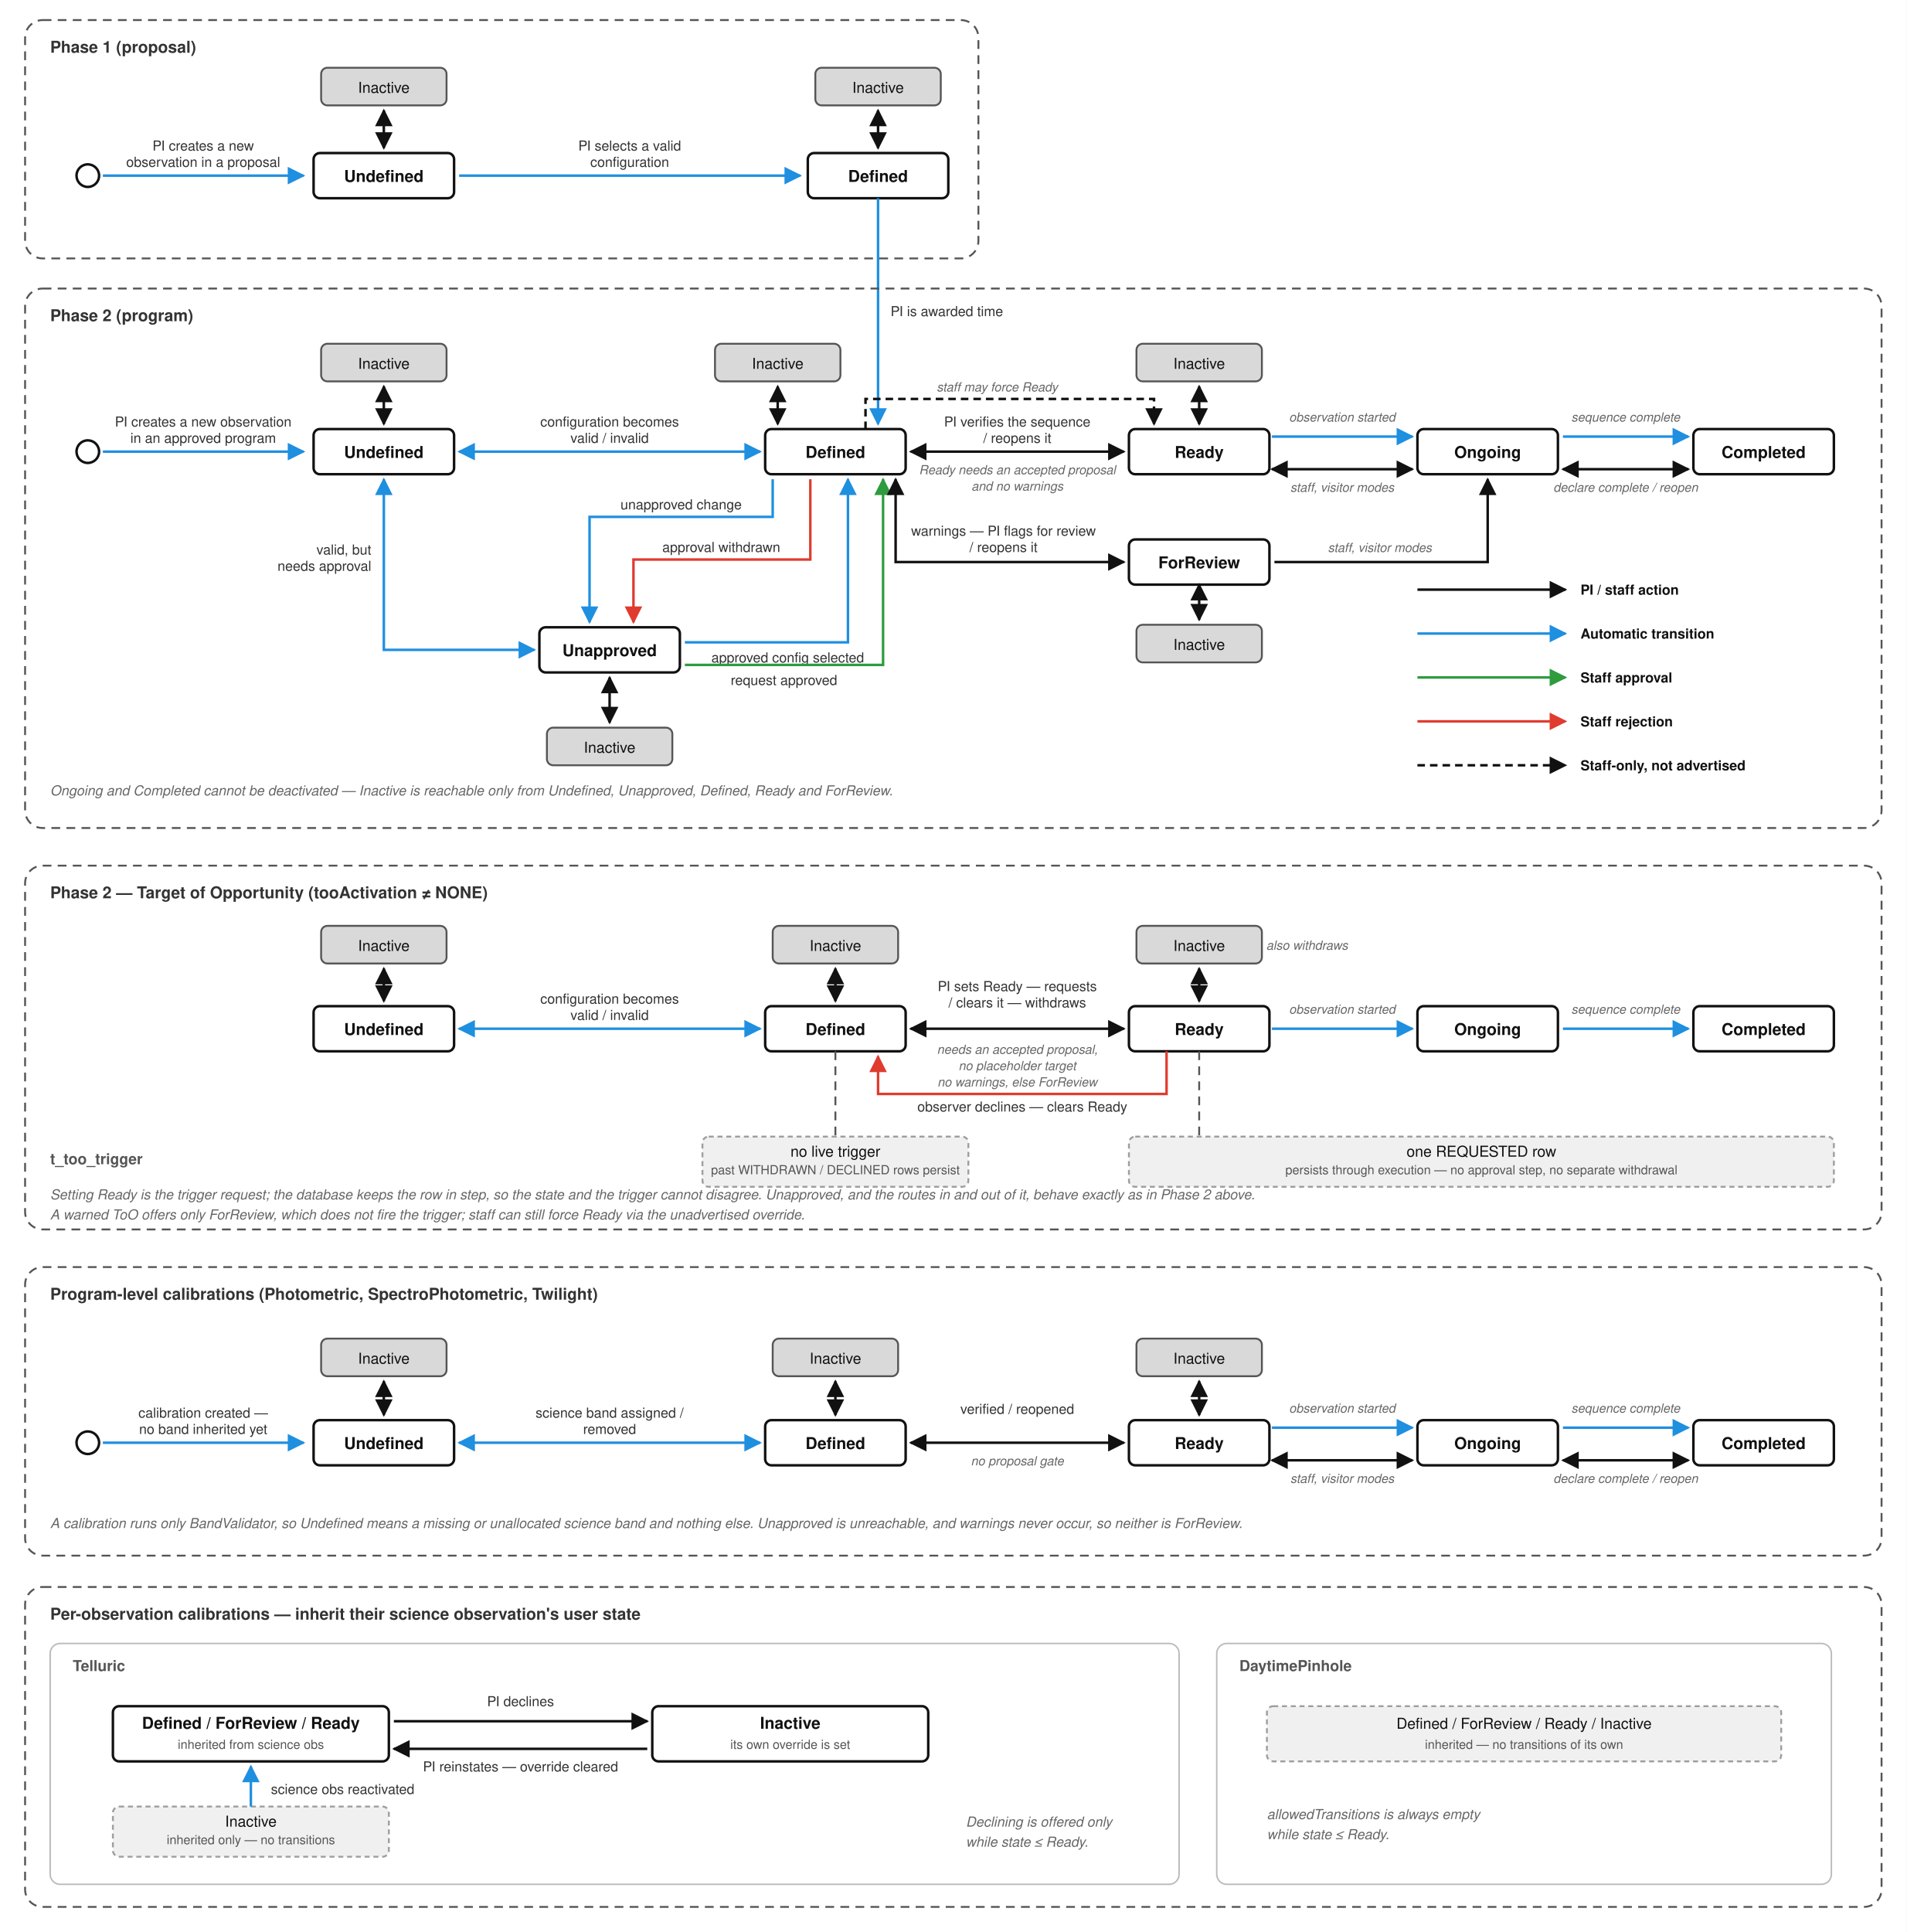
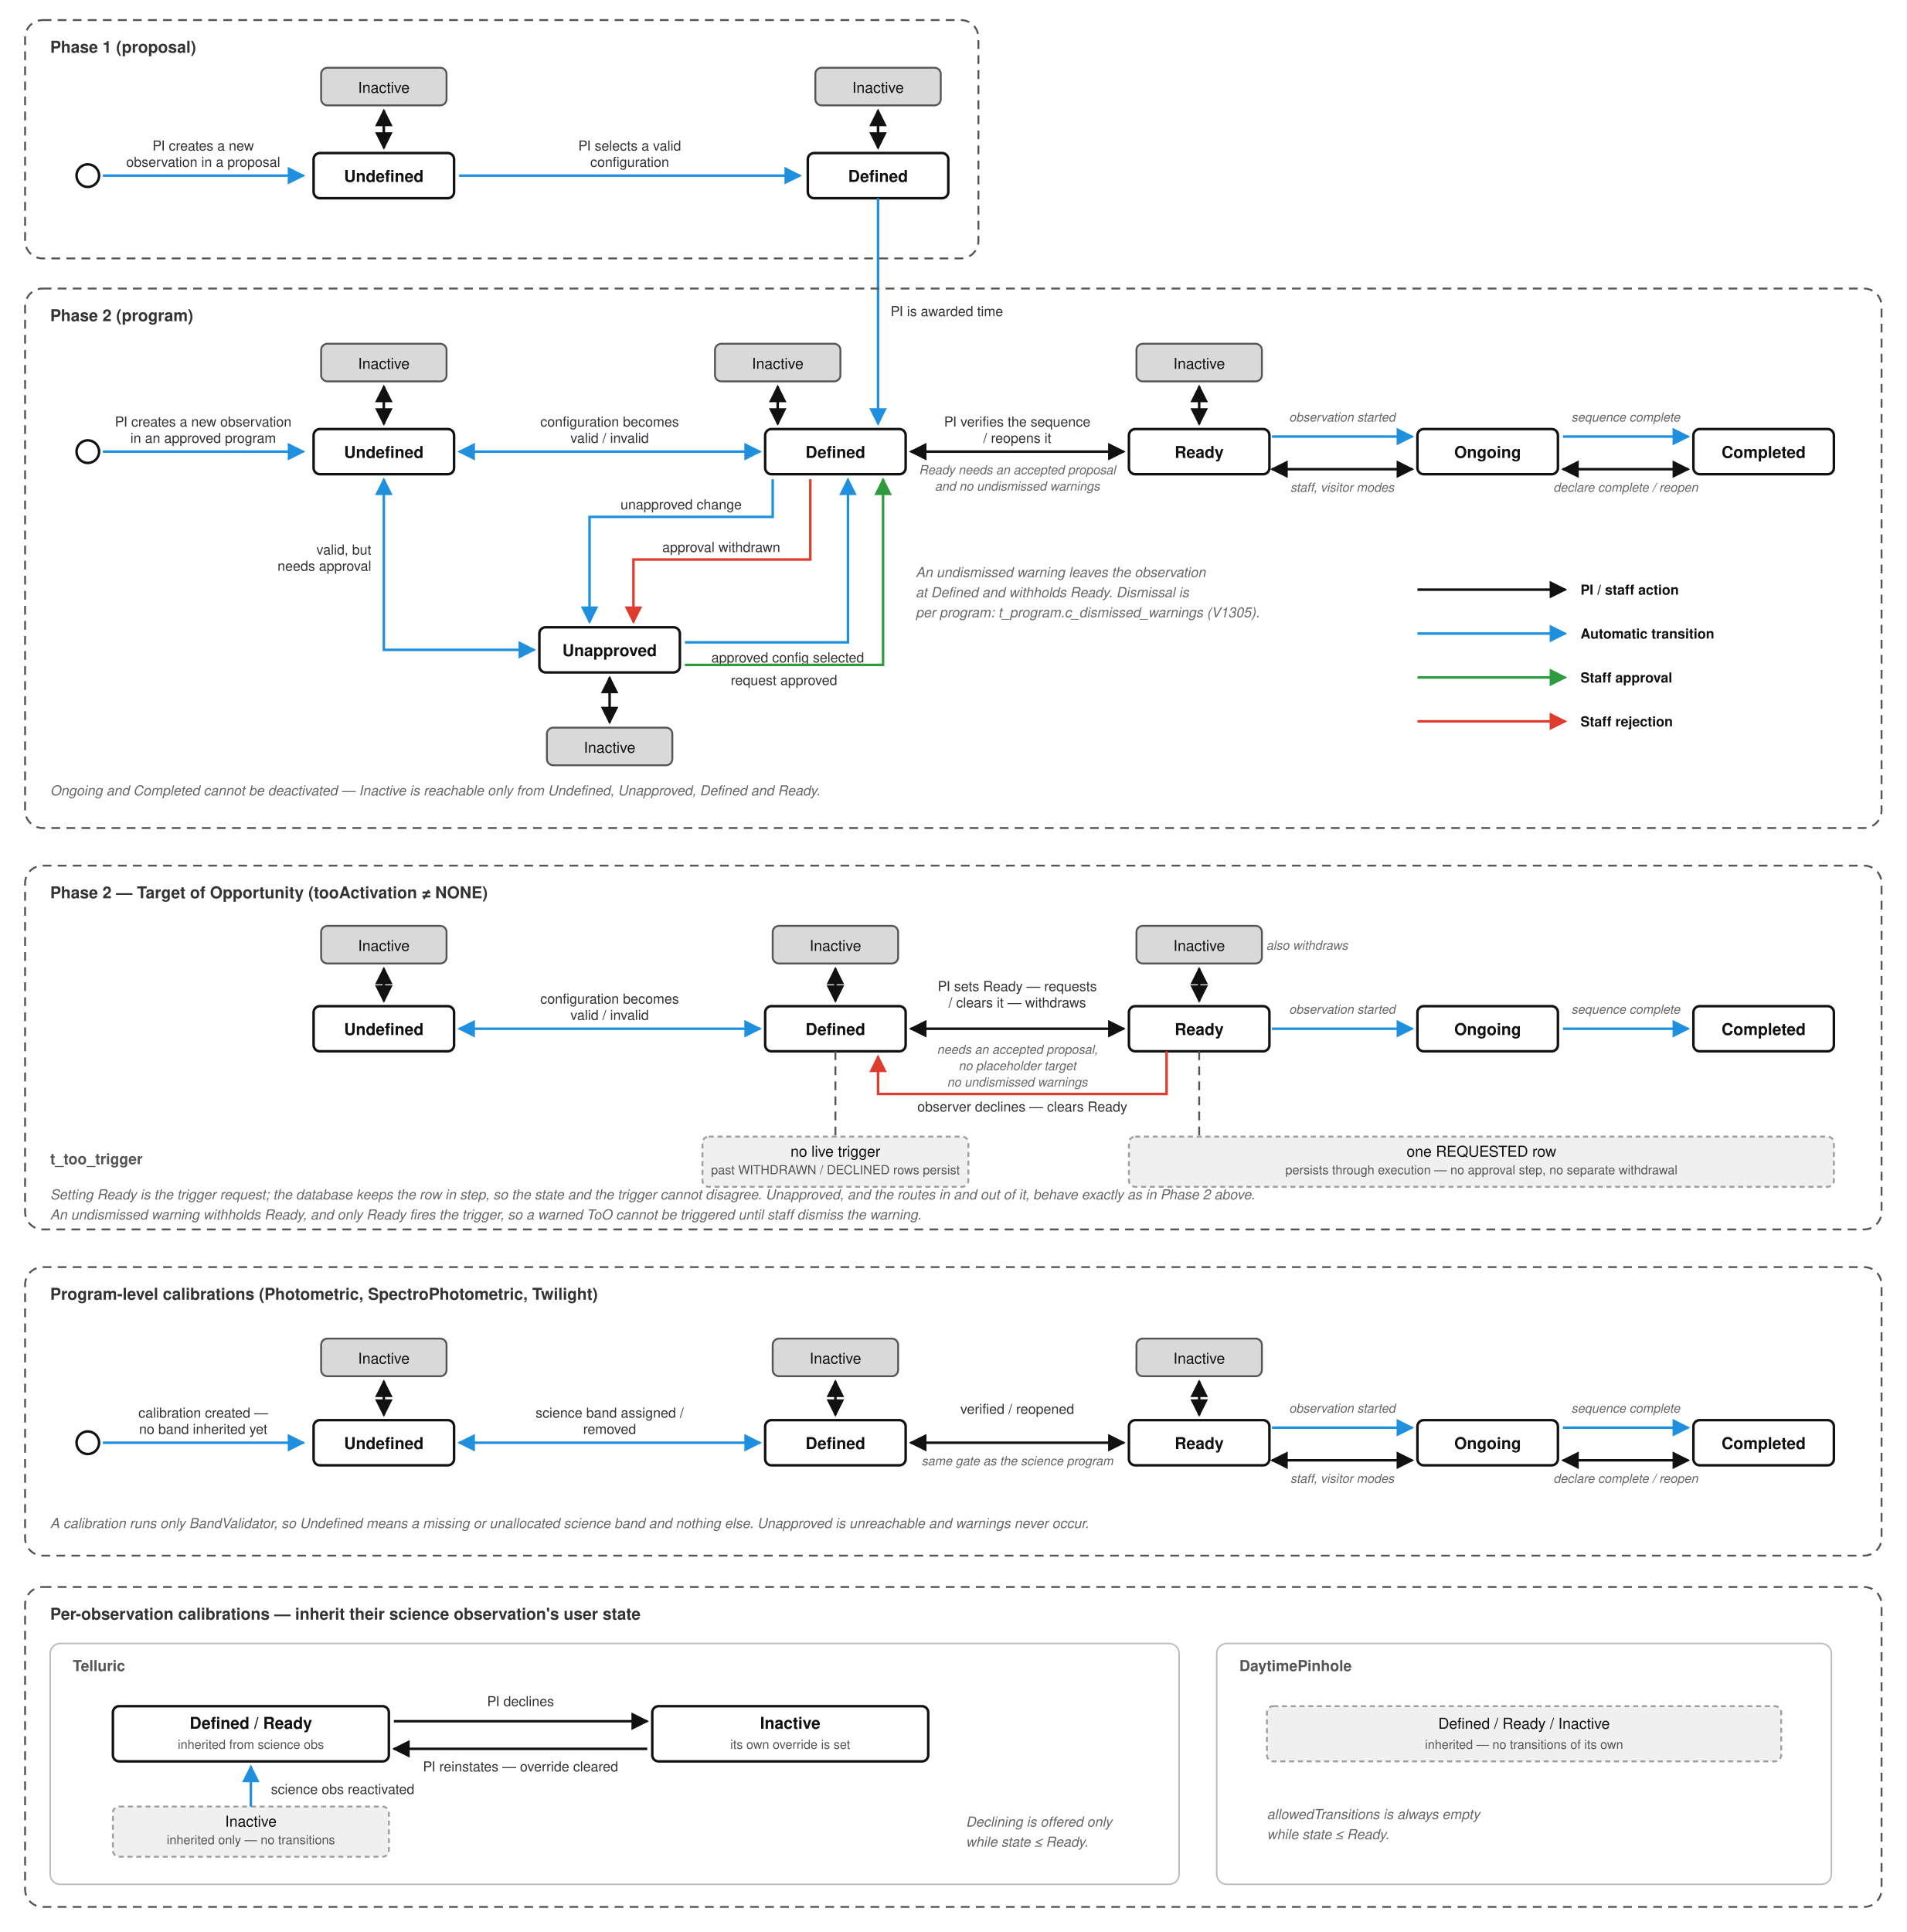
<svg xmlns="http://www.w3.org/2000/svg" viewBox="0 0 1520 1540" width="1520" height="1540" font-family="Helvetica, Arial, sans-serif">
  <defs>
    <marker id="ab-e" viewBox="0 0 10 10" refX="9" refY="5" markerWidth="7" markerHeight="7" orient="auto-start-reverse">
      <path d="M0,0 L10,5 L0,10 z" fill="#111111" />
    </marker>
    <marker id="ab-s" viewBox="0 0 10 10" refX="9" refY="5" markerWidth="7" markerHeight="7" orient="auto-start-reverse">
      <path d="M0,0 L10,5 L0,10 z" fill="#111111" />
    </marker>
    <marker id="au-e" viewBox="0 0 10 10" refX="9" refY="5" markerWidth="7" markerHeight="7" orient="auto-start-reverse">
      <path d="M0,0 L10,5 L0,10 z" fill="#1f8fe0" />
    </marker>
    <marker id="au-s" viewBox="0 0 10 10" refX="9" refY="5" markerWidth="7" markerHeight="7" orient="auto-start-reverse">
      <path d="M0,0 L10,5 L0,10 z" fill="#1f8fe0" />
    </marker>
    <marker id="ag-e" viewBox="0 0 10 10" refX="9" refY="5" markerWidth="7" markerHeight="7" orient="auto-start-reverse">
      <path d="M0,0 L10,5 L0,10 z" fill="#2e9b3f" />
    </marker>
    <marker id="ag-s" viewBox="0 0 10 10" refX="9" refY="5" markerWidth="7" markerHeight="7" orient="auto-start-reverse">
      <path d="M0,0 L10,5 L0,10 z" fill="#2e9b3f" />
    </marker>
    <marker id="ar-e" viewBox="0 0 10 10" refX="9" refY="5" markerWidth="7" markerHeight="7" orient="auto-start-reverse">
      <path d="M0,0 L10,5 L0,10 z" fill="#e03b2f" />
    </marker>
  </defs>
  <style>
    .box    { fill:#ffffff; stroke:#111111; stroke-width:2;   rx:5; }
    .inact  { fill:#d9d9d9; stroke:#555555; stroke-width:1.5; rx:5; }
    .locked { fill:#f0f0f0; stroke:#9e9e9e; stroke-width:1.5; stroke-dasharray:4 3; rx:5; }
    .st     { font-size:13px; fill:#111111; text-anchor:middle; font-weight:600; }
    .si     { font-size:12px; fill:#111111; text-anchor:middle; }
    .sub    { font-size:10px; fill:#555555; text-anchor:middle; }
    .el     { font-size:11px; fill:#333333; text-anchor:middle; }
    .els    { font-size:11px; fill:#333333; text-anchor:start; }
    .ele    { font-size:11px; fill:#333333; text-anchor:end; }
    .note   { font-size:10px; fill:#666666; font-style:italic; text-anchor:middle; }
    .phase  { font-size:13px; fill:#333333; font-weight:700; }
    .grp    { font-size:12px; fill:#555555; font-weight:700; }
    .leg    { font-size:11px; fill:#111111; font-weight:700; text-anchor:start; }
    .foot   { font-size:11px; fill:#666666; font-style:italic; text-anchor:start; }
    .black  { stroke:#111111; stroke-width:2; fill:none; }
-     .dash   { stroke:#111111; stroke-width:2; fill:none; stroke-dasharray:6 4; }
    .blue   { stroke:#1f8fe0; stroke-width:2; fill:none; }
    .green  { stroke:#2e9b3f; stroke-width:2; fill:none; }
    .red    { stroke:#e03b2f; stroke-width:2; fill:none; }
    .cont   { fill:none; stroke:#555555; stroke-width:1.5; stroke-dasharray:7 5; }
    .grpbox { fill:none; stroke:#bbbbbb; stroke-width:1.2; }
  </style>
  <rect x="0" y="0" width="1520" height="1540" fill="#ffffff" />
  <rect class="cont" x="20" y="16" width="760" height="190" rx="14" />
  <text class="phase" x="40" y="42">Phase 1 (proposal)</text>
  <circle cx="70" cy="140" r="9" fill="#ffffff" stroke="#111111" stroke-width="2" />
  <line class="blue" x1="82" y1="140" x2="242" y2="140" marker-end="url(#au-e)" />
  <text class="el" x="162" y="120">PI creates a new</text>
  <text class="el" x="162" y="133">observation in a proposal</text>
  <rect class="inact" x="256" y="54" width="100" height="30" />
  <text class="si" x="306" y="74">Inactive</text>
  <line class="black" x1="306" y1="88" x2="306" y2="118" marker-end="url(#ab-e)" marker-start="url(#ab-s)" />
  <rect class="box" x="250" y="122" width="112" height="36" />
  <text class="st" x="306" y="145">Undefined</text>
  <line class="blue" x1="366" y1="140" x2="638" y2="140" marker-end="url(#au-e)" />
  <text class="el" x="502" y="120">PI selects a valid</text>
  <text class="el" x="502" y="133">configuration</text>
  <rect class="inact" x="650" y="54" width="100" height="30" />
  <text class="si" x="700" y="74">Inactive</text>
  <line class="black" x1="700" y1="88" x2="700" y2="118" marker-end="url(#ab-e)" marker-start="url(#ab-s)" />
  <rect class="box" x="644" y="122" width="112" height="36" />
  <text class="st" x="700" y="145">Defined</text>
  <line class="blue" x1="700" y1="158" x2="700" y2="338" marker-end="url(#au-e)" />
  <text class="els" x="710" y="252">PI is awarded time</text>
  <rect class="cont" x="20" y="230" width="1480" height="430" rx="14" />
  <text class="phase" x="40" y="256">Phase 2 (program)</text>
  <circle cx="70" cy="360" r="9" fill="#ffffff" stroke="#111111" stroke-width="2" />
  <line class="blue" x1="82" y1="360" x2="242" y2="360" marker-end="url(#au-e)" />
  <text class="el" x="162" y="340">PI creates a new observation</text>
  <text class="el" x="162" y="353">in an approved program</text>
  <rect class="inact" x="256" y="274" width="100" height="30" />
  <text class="si" x="306" y="294">Inactive</text>
  <line class="black" x1="306" y1="308" x2="306" y2="338" marker-end="url(#ab-e)" marker-start="url(#ab-s)" />
  <rect class="box" x="250" y="342" width="112" height="36" />
  <text class="st" x="306" y="365">Undefined</text>
  <line class="blue" x1="366" y1="360" x2="606" y2="360" marker-end="url(#au-e)" marker-start="url(#au-s)" />
  <text class="el" x="486" y="340">configuration becomes</text>
  <text class="el" x="486" y="353">valid / invalid</text>
  <rect class="inact" x="570" y="274" width="100" height="30" />
  <text class="si" x="620" y="294">Inactive</text>
  <line class="black" x1="620" y1="308" x2="620" y2="338" marker-end="url(#ab-e)" marker-start="url(#ab-s)" />
  <rect class="box" x="610" y="342" width="112" height="36" />
  <text class="st" x="666" y="365">Defined</text>
  <path class="blue" d="M306,382 L306,518 L426,518" marker-end="url(#au-e)" marker-start="url(#au-s)" />
  <text class="ele" x="296" y="442">valid, but</text>
  <text class="ele" x="296" y="455">needs approval</text>
  <rect class="box" x="430" y="500" width="112" height="36" />
  <text class="st" x="486" y="523">Unapproved</text>
  <line class="black" x1="486" y1="540" x2="486" y2="576" marker-end="url(#ab-e)" marker-start="url(#ab-s)" />
  <rect class="inact" x="436" y="580" width="100" height="30" />
  <text class="si" x="486" y="600">Inactive</text>
  <path class="blue" d="M616,382 L616,412 L470,412 L470,496" marker-end="url(#au-e)" />
  <text class="el" x="543" y="406">unapproved change</text>
  <path class="red" d="M646,382 L646,446 L505,446 L505,496" marker-end="url(#ar-e)" />
  <text class="el" x="575" y="440">approval withdrawn</text>
  <path class="blue" d="M546,512 L676,512 L676,382" marker-end="url(#au-e)" />
  <text class="el" x="628" y="528">approved config selected</text>
  <path class="green" d="M546,530 L704,530 L704,382" marker-end="url(#ag-e)" />
  <text class="el" x="625" y="546">request approved</text>
  <line class="black" x1="726" y1="360" x2="896" y2="360" marker-end="url(#ab-e)" marker-start="url(#ab-s)" />
  <text class="el" x="811" y="340">PI verifies the sequence</text>
  <text class="el" x="811" y="353">/ reopens it</text>
  <text class="note" x="811" y="378">Ready needs an accepted proposal</text>
-   <text class="note" x="811" y="391">and no warnings</text>
+   <text class="note" x="811" y="391">and no undismissed warnings</text>
  <rect class="inact" x="906" y="274" width="100" height="30" />
  <text class="si" x="956" y="294">Inactive</text>
  <line class="black" x1="956" y1="308" x2="956" y2="338" marker-end="url(#ab-e)" marker-start="url(#ab-s)" />
  <rect class="box" x="900" y="342" width="112" height="36" />
  <text class="st" x="956" y="365">Ready</text>
  <line class="blue" x1="1014" y1="348" x2="1126" y2="348" marker-end="url(#au-e)" />
  <text class="note" x="1070" y="336">observation started</text>
  <line class="black" x1="1014" y1="374" x2="1126" y2="374" marker-end="url(#ab-e)" marker-start="url(#ab-s)" />
  <text class="note" x="1070" y="392">staff, visitor modes</text>
  <rect class="box" x="1130" y="342" width="112" height="36" />
  <text class="st" x="1186" y="365">Ongoing</text>
  <line class="blue" x1="1246" y1="348" x2="1346" y2="348" marker-end="url(#au-e)" />
  <text class="note" x="1296" y="336">sequence complete</text>
  <line class="black" x1="1246" y1="374" x2="1346" y2="374" marker-end="url(#ab-e)" marker-start="url(#ab-s)" />
  <text class="note" x="1296" y="392">declare complete / reopen</text>
  <rect class="box" x="1350" y="342" width="112" height="36" />
  <text class="st" x="1406" y="365">Completed</text>
-   <path class="black" d="M714,382 L714,448 L896,448" marker-end="url(#ab-e)" marker-start="url(#ab-s)" />
-   <text class="el" x="800" y="427">warnings — PI flags for review</text>
-   <text class="el" x="800" y="440">/ reopens it</text>
-   <rect class="box" x="900" y="430" width="112" height="36" />
-   <text class="st" x="956" y="453">ForReview</text>
-   <line class="black" x1="956" y1="466" x2="956" y2="494" marker-end="url(#ab-e)" marker-start="url(#ab-s)" />
-   <rect class="inact" x="906" y="498" width="100" height="30" />
-   <text class="si" x="956" y="518">Inactive</text>
-   <path class="black" d="M1016,448 L1186,448 L1186,382" marker-end="url(#ab-e)" />
-   <text class="note" x="1100" y="440">staff, visitor modes</text>
-   <path class="dash" d="M690,342 L690,318 L920,318 L920,338" marker-end="url(#ab-e)" />
-   <text class="note" x="795" y="312">staff may force Ready</text>
+   <text class="foot" x="730" y="460">An undismissed warning leaves the observation</text>
+   <text class="foot" x="730" y="476">at Defined and withholds Ready. Dismissal is</text>
+   <text class="foot" x="730" y="492">per program: t_program.c_dismissed_warnings (V1305).</text>
  <line class="black" x1="1130" y1="470" x2="1248" y2="470" marker-end="url(#ab-e)" />
  <text class="leg" x="1260" y="474">PI / staff action</text>
  <line class="blue" x1="1130" y1="505" x2="1248" y2="505" marker-end="url(#au-e)" />
  <text class="leg" x="1260" y="509">Automatic transition</text>
  <line class="green" x1="1130" y1="540" x2="1248" y2="540" marker-end="url(#ag-e)" />
  <text class="leg" x="1260" y="544">Staff approval</text>
  <line class="red" x1="1130" y1="575" x2="1248" y2="575" marker-end="url(#ar-e)" />
  <text class="leg" x="1260" y="579">Staff rejection</text>
-   <line class="dash" x1="1130" y1="610" x2="1248" y2="610" marker-end="url(#ab-e)" />
-   <text class="leg" x="1260" y="614">Staff-only, not advertised</text>
-   <text class="foot" x="40" y="634">Ongoing and Completed cannot be deactivated — Inactive is reachable only from Undefined, Unapproved, Defined, Ready and ForReview.</text>
+   <text class="foot" x="40" y="634">Ongoing and Completed cannot be deactivated — Inactive is reachable only from Undefined, Unapproved, Defined and Ready.</text>
  <rect class="cont" x="20" y="690" width="1480" height="290" rx="14" />
  <text class="phase" x="40" y="716">Phase 2 — Target of Opportunity (tooActivation ≠ NONE)</text>
  <rect class="inact" x="256" y="738" width="100" height="30" />
  <text class="si" x="306" y="758">Inactive</text>
  <line class="black" x1="306" y1="772" x2="306" y2="798" marker-end="url(#ab-e)" marker-start="url(#ab-s)" />
  <rect class="box" x="250" y="802" width="112" height="36" />
  <text class="st" x="306" y="825">Undefined</text>
  <line class="blue" x1="366" y1="820" x2="606" y2="820" marker-end="url(#au-e)" marker-start="url(#au-s)" />
  <text class="el" x="486" y="800">configuration becomes</text>
  <text class="el" x="486" y="813">valid / invalid</text>
  <rect class="inact" x="616" y="738" width="100" height="30" />
  <text class="si" x="666" y="758">Inactive</text>
  <line class="black" x1="666" y1="772" x2="666" y2="798" marker-end="url(#ab-e)" marker-start="url(#ab-s)" />
  <rect class="box" x="610" y="802" width="112" height="36" />
  <text class="st" x="666" y="825">Defined</text>
  <line class="black" x1="726" y1="820" x2="896" y2="820" marker-end="url(#ab-e)" marker-start="url(#ab-s)" />
  <text class="el" x="811" y="790">PI sets Ready — requests</text>
  <text class="el" x="811" y="803">/ clears it — withdraws</text>
  <text class="note" x="811" y="840">needs an accepted proposal,</text>
  <text class="note" x="811" y="853">no placeholder target</text>
-   <text class="note" x="811" y="866">no warnings, else ForReview</text>
+   <text class="note" x="811" y="866">no undismissed warnings</text>
  <rect class="inact" x="906" y="738" width="100" height="30" />
  <text class="si" x="956" y="758">Inactive</text>
  <line class="black" x1="956" y1="772" x2="956" y2="798" marker-end="url(#ab-e)" marker-start="url(#ab-s)" />
  <text class="note" x="1042" y="757">also withdraws</text>
  <rect class="box" x="900" y="802" width="112" height="36" />
  <text class="st" x="956" y="825">Ready</text>
  <line class="blue" x1="1014" y1="820" x2="1126" y2="820" marker-end="url(#au-e)" />
  <text class="note" x="1070" y="808">observation started</text>
  <rect class="box" x="1130" y="802" width="112" height="36" />
  <text class="st" x="1186" y="825">Ongoing</text>
  <line class="blue" x1="1246" y1="820" x2="1346" y2="820" marker-end="url(#au-e)" />
  <text class="note" x="1296" y="808">sequence complete</text>
  <rect class="box" x="1350" y="802" width="112" height="36" />
  <text class="st" x="1406" y="825">Completed</text>
  <path class="red" d="M930,838 L930,872 L700,872 L700,842" marker-end="url(#ar-e)" />
  <text class="el" x="815" y="886">observer declines — clears Ready</text>
  <text class="grp" x="40" y="928">t_too_trigger</text>
  <line class="cont" x1="666" y1="838" x2="666" y2="906" />
  <line class="cont" x1="956" y1="838" x2="956" y2="906" />
  <rect class="locked" x="560" y="906" width="212" height="40" />
  <text class="si" x="666" y="922">no live trigger</text>
  <text class="sub" x="666" y="936">past WITHDRAWN / DECLINED rows persist</text>
  <rect class="locked" x="900" y="906" width="562" height="40" />
  <text class="si" x="1181" y="922">one REQUESTED row</text>
  <text class="sub" x="1181" y="936">persists through execution — no approval step, no separate withdrawal</text>
  <text class="foot" x="40" y="956">Setting Ready is the trigger request; the database keeps the row in step, so the state and the trigger cannot disagree. Unapproved, and the routes in and out of it, behave exactly as in Phase 2 above.</text>
-   <text class="foot" x="40" y="972">A warned ToO offers only ForReview, which does not fire the trigger; staff can still force Ready via the unadvertised override.</text>
+   <text class="foot" x="40" y="972">An undismissed warning withholds Ready, and only Ready fires the trigger, so a warned ToO cannot be triggered until staff dismiss the warning.</text>
  <rect class="cont" x="20" y="1010" width="1480" height="230" rx="14" />
  <text class="phase" x="40" y="1036">Program-level calibrations (Photometric, SpectroPhotometric, Twilight)</text>
  <circle cx="70" cy="1150" r="9" fill="#ffffff" stroke="#111111" stroke-width="2" />
  <line class="blue" x1="82" y1="1150" x2="242" y2="1150" marker-end="url(#au-e)" />
  <text class="el" x="162" y="1130">calibration created —</text>
  <text class="el" x="162" y="1143">no band inherited yet</text>
  <rect class="inact" x="256" y="1067" width="100" height="30" />
  <text class="si" x="306" y="1087">Inactive</text>
  <line class="black" x1="306" y1="1101" x2="306" y2="1128" marker-end="url(#ab-e)" marker-start="url(#ab-s)" />
  <rect class="box" x="250" y="1132" width="112" height="36" />
  <text class="st" x="306" y="1155">Undefined</text>
  <line class="blue" x1="366" y1="1150" x2="606" y2="1150" marker-end="url(#au-e)" marker-start="url(#au-s)" />
  <text class="el" x="486" y="1130">science band assigned /</text>
  <text class="el" x="486" y="1143">removed</text>
  <rect class="inact" x="616" y="1067" width="100" height="30" />
  <text class="si" x="666" y="1087">Inactive</text>
  <line class="black" x1="666" y1="1101" x2="666" y2="1128" marker-end="url(#ab-e)" marker-start="url(#ab-s)" />
  <rect class="box" x="610" y="1132" width="112" height="36" />
  <text class="st" x="666" y="1155">Defined</text>
  <line class="black" x1="726" y1="1150" x2="896" y2="1150" marker-end="url(#ab-e)" marker-start="url(#ab-s)" />
  <text class="el" x="811" y="1127">verified / reopened</text>
-   <text class="note" x="811" y="1168">no proposal gate</text>
+   <text class="note" x="811" y="1168">same gate as the science program</text>
  <rect class="inact" x="906" y="1067" width="100" height="30" />
  <text class="si" x="956" y="1087">Inactive</text>
  <line class="black" x1="956" y1="1101" x2="956" y2="1128" marker-end="url(#ab-e)" marker-start="url(#ab-s)" />
  <rect class="box" x="900" y="1132" width="112" height="36" />
  <text class="st" x="956" y="1155">Ready</text>
  <line class="blue" x1="1014" y1="1138" x2="1126" y2="1138" marker-end="url(#au-e)" />
  <text class="note" x="1070" y="1126">observation started</text>
  <line class="black" x1="1014" y1="1164" x2="1126" y2="1164" marker-end="url(#ab-e)" marker-start="url(#ab-s)" />
  <text class="note" x="1070" y="1182">staff, visitor modes</text>
  <rect class="box" x="1130" y="1132" width="112" height="36" />
  <text class="st" x="1186" y="1155">Ongoing</text>
  <line class="blue" x1="1246" y1="1138" x2="1346" y2="1138" marker-end="url(#au-e)" />
  <text class="note" x="1296" y="1126">sequence complete</text>
  <line class="black" x1="1246" y1="1164" x2="1346" y2="1164" marker-end="url(#ab-e)" marker-start="url(#ab-s)" />
  <text class="note" x="1296" y="1182">declare complete / reopen</text>
  <rect class="box" x="1350" y="1132" width="112" height="36" />
  <text class="st" x="1406" y="1155">Completed</text>
-   <text class="foot" x="40" y="1218">A calibration runs only BandValidator, so Undefined means a missing or unallocated science band and nothing else. Unapproved is unreachable, and warnings never occur, so neither is ForReview.</text>
+   <text class="foot" x="40" y="1218">A calibration runs only BandValidator, so Undefined means a missing or unallocated science band and nothing else. Unapproved is unreachable and warnings never occur.</text>
  <rect class="cont" x="20" y="1265" width="1480" height="255" rx="14" />
  <text class="phase" x="40" y="1291">Per-observation calibrations — inherit their science observation's user state</text>
  <rect class="grpbox" x="40" y="1310" width="900" height="192" rx="8" />
  <text class="grp" x="58" y="1332">Telluric</text>
  <rect class="box" x="90" y="1360" width="220" height="44" />
-   <text class="st" x="200" y="1378">Defined / ForReview / Ready</text>
+   <text class="st" x="200" y="1378">Defined / Ready</text>
  <text class="sub" x="200" y="1394">inherited from science obs</text>
  <line class="black" x1="314" y1="1372" x2="516" y2="1372" marker-end="url(#ab-e)" />
  <text class="el" x="415" y="1360">PI declines</text>
  <line class="black" x1="516" y1="1394" x2="314" y2="1394" marker-end="url(#ab-e)" />
  <text class="el" x="415" y="1412">PI reinstates — override cleared</text>
  <rect class="box" x="520" y="1360" width="220" height="44" />
  <text class="st" x="630" y="1378">Inactive</text>
  <text class="sub" x="630" y="1394">its own override is set</text>
  <rect class="locked" x="90" y="1440" width="220" height="40" />
  <text class="si" x="200" y="1456">Inactive</text>
  <text class="sub" x="200" y="1470">inherited only — no transitions</text>
  <line class="blue" x1="200" y1="1440" x2="200" y2="1408" marker-end="url(#au-e)" />
  <text class="els" x="216" y="1430">science obs reactivated</text>
  <text class="foot" x="770" y="1456">Declining is offered only</text>
  <text class="foot" x="770" y="1472">while state ≤ Ready.</text>
  <rect class="grpbox" x="970" y="1310" width="490" height="192" rx="8" />
  <text class="grp" x="988" y="1332">DaytimePinhole</text>
  <rect class="locked" x="1010" y="1360" width="410" height="44" />
-   <text class="si" x="1215" y="1378">Defined / ForReview / Ready / Inactive</text>
+   <text class="si" x="1215" y="1378">Defined / Ready / Inactive</text>
  <text class="sub" x="1215" y="1394">inherited — no transitions of its own</text>
  <text class="foot" x="1010" y="1450">allowedTransitions is always empty</text>
  <text class="foot" x="1010" y="1466">while state ≤ Ready.</text>
</svg>
